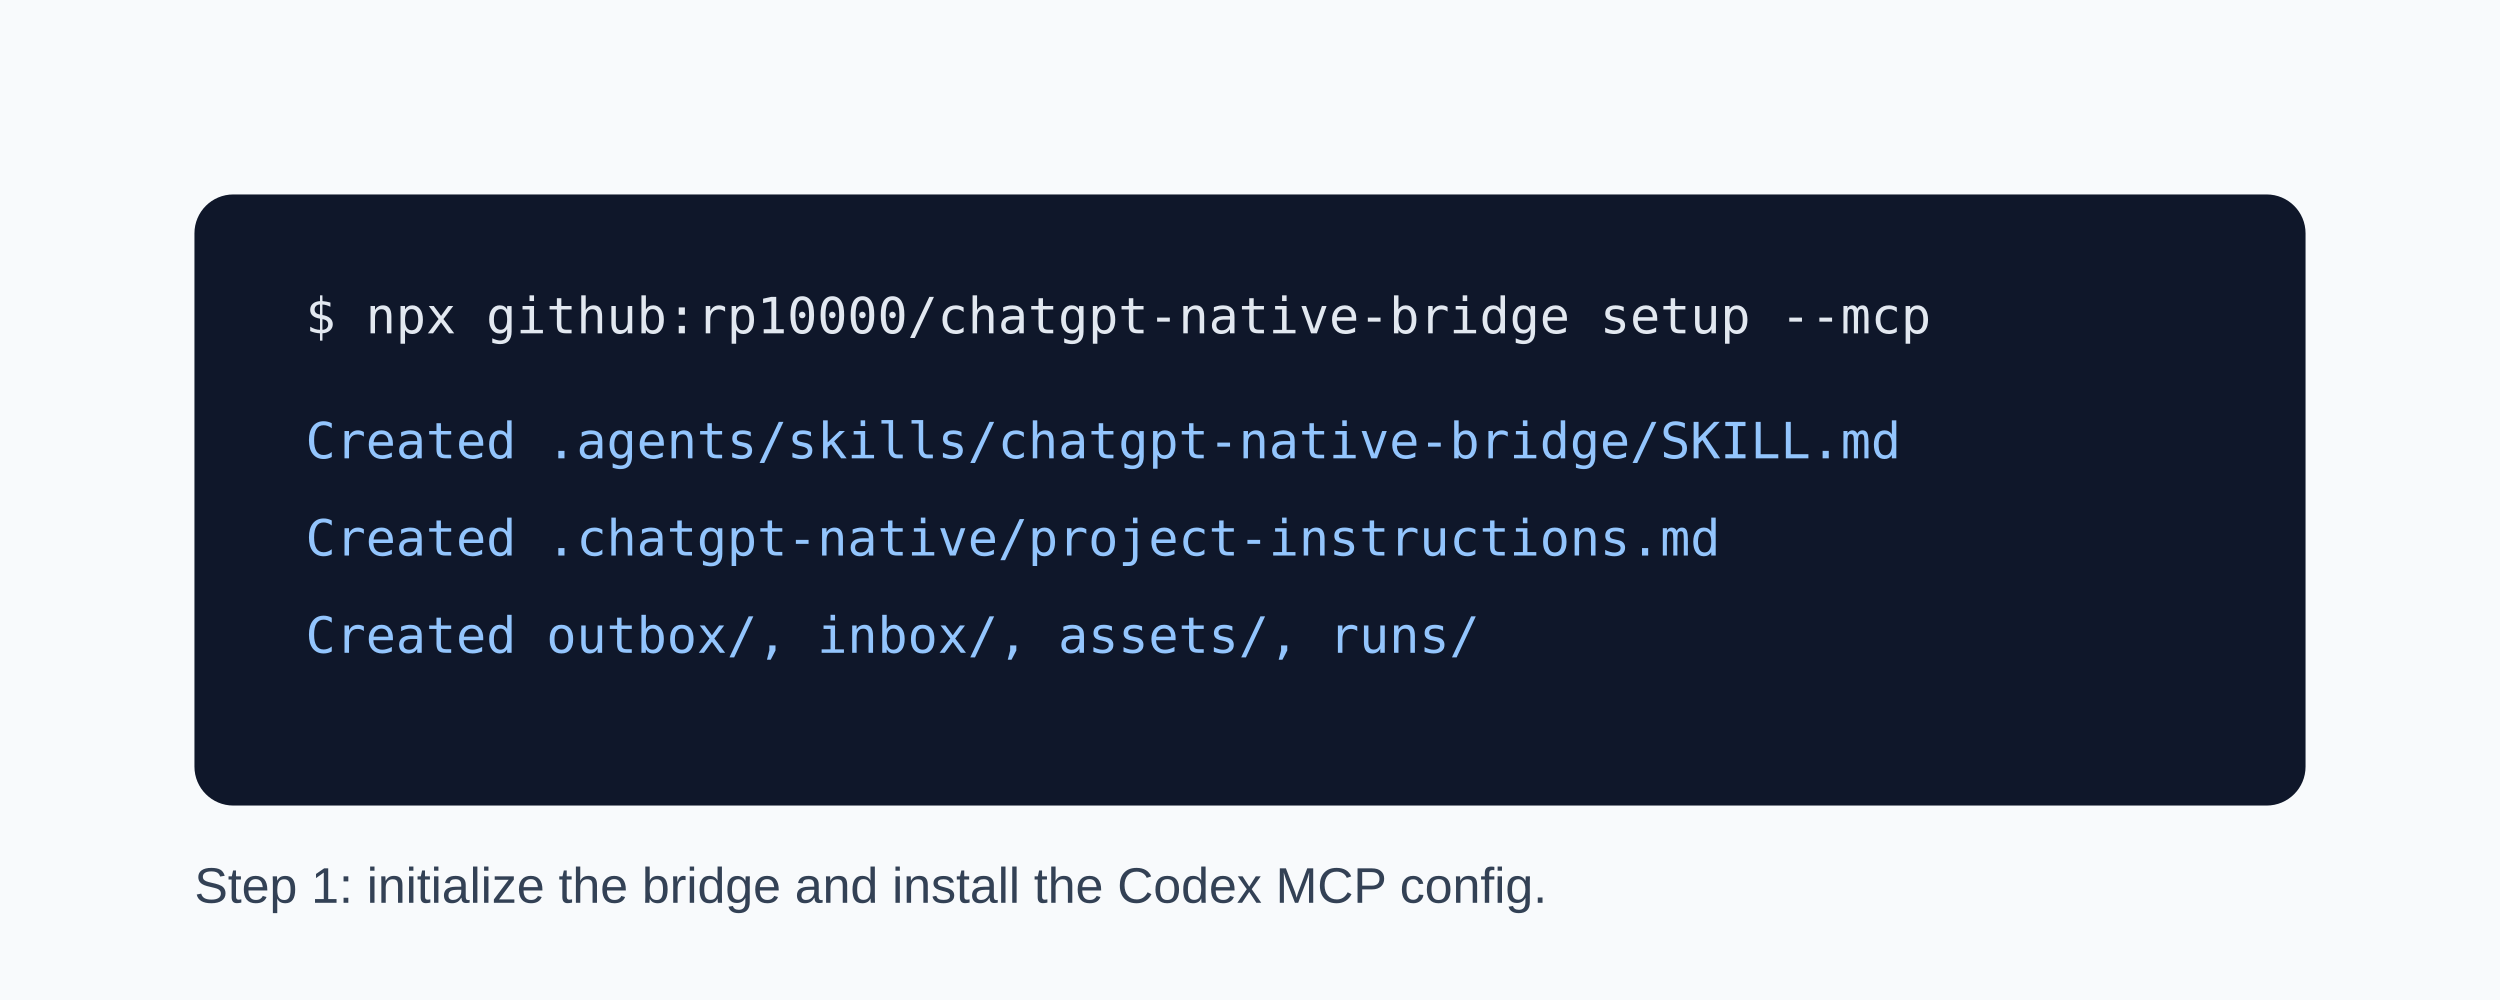
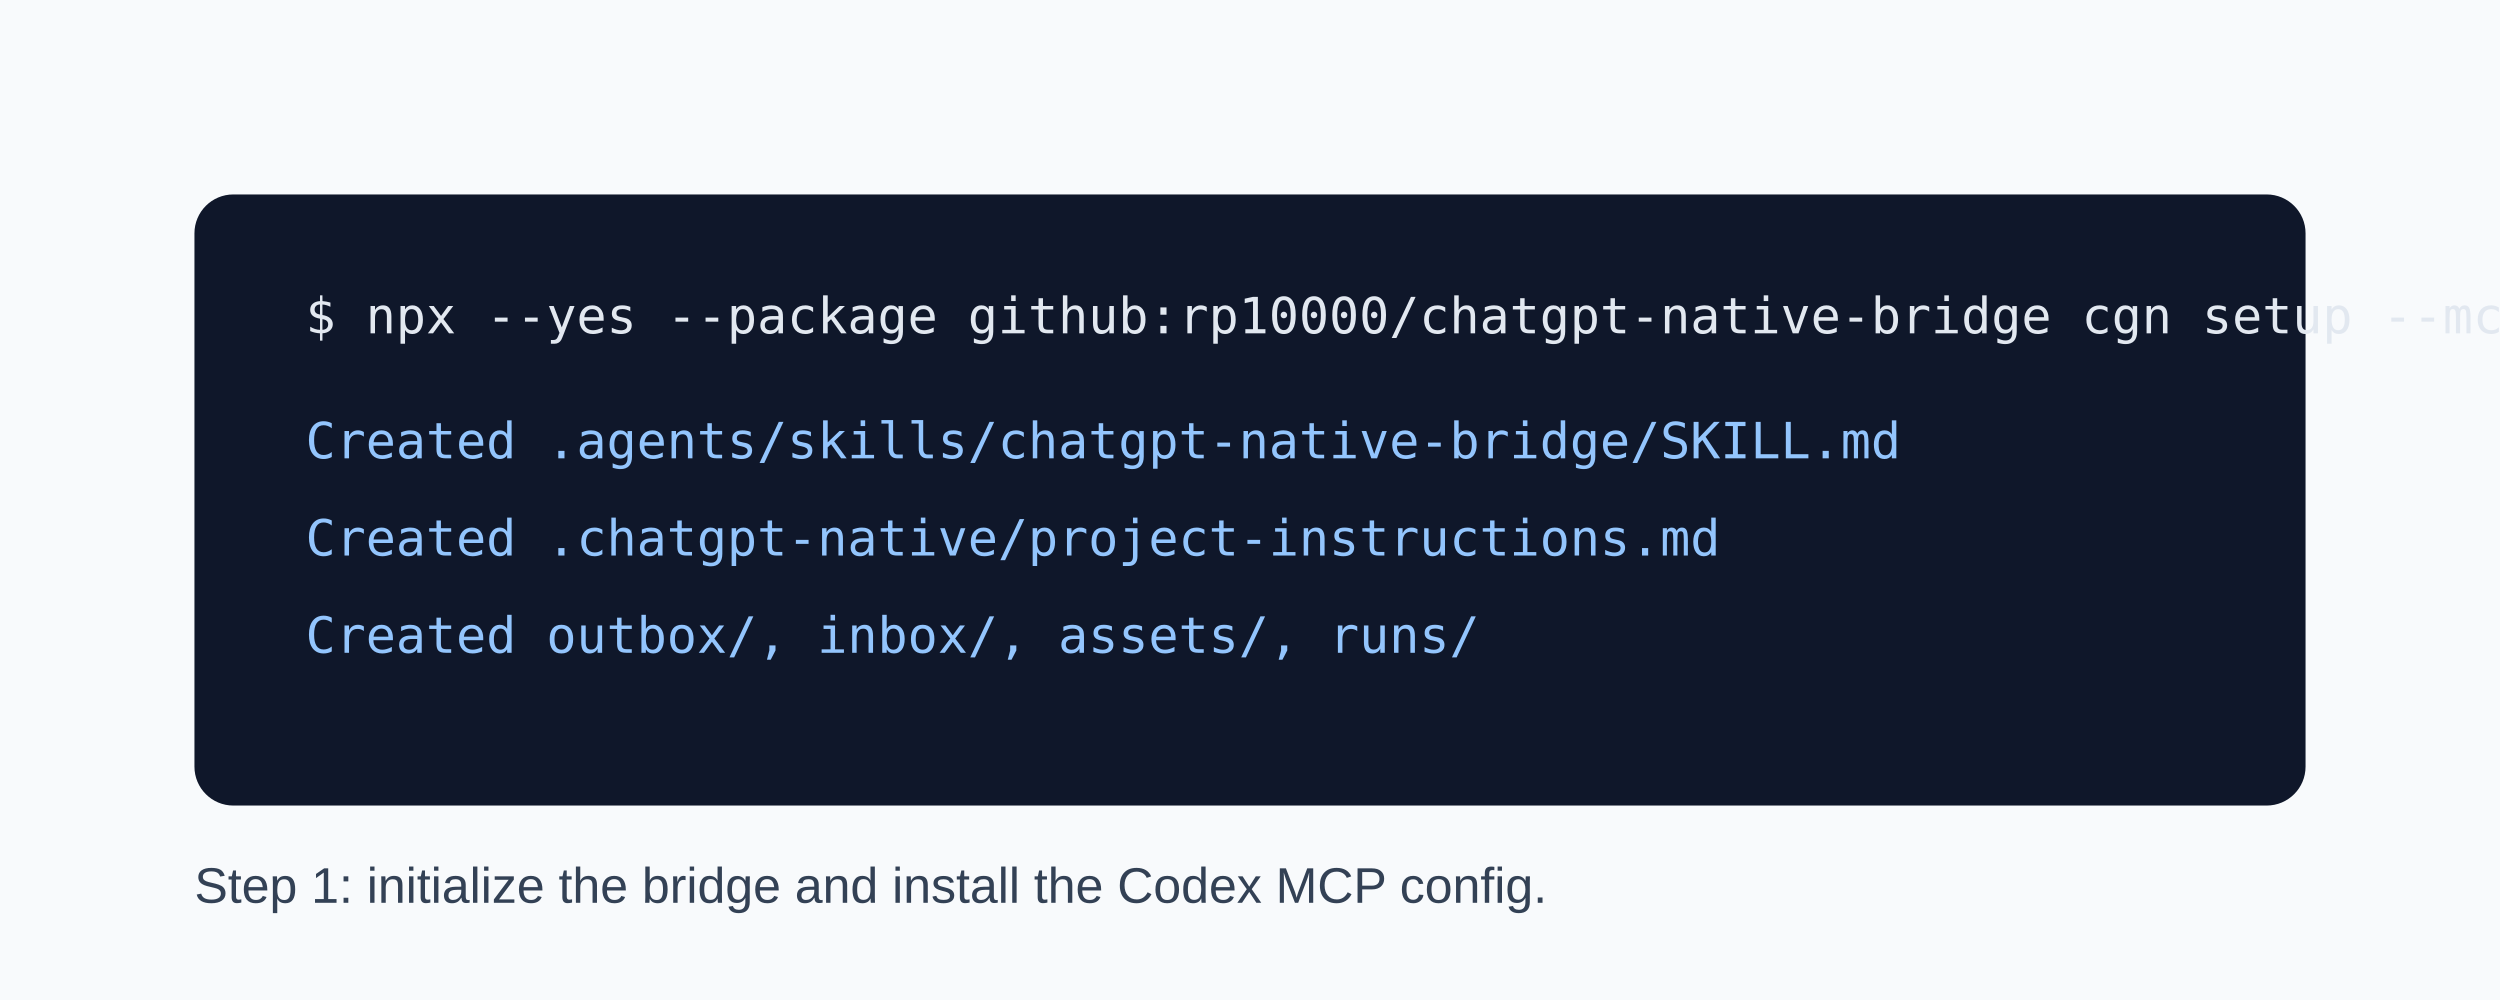
<svg xmlns="http://www.w3.org/2000/svg" width="900" height="360" viewBox="0 0 900 360" role="img" aria-labelledby="title">
  <rect width="900" height="360" fill="#f8fafc" />
  <rect x="70" y="70" width="760" height="220" rx="14" fill="#0f172a" />
-   <text x="110" y="120" fill="#e2e8f0" font-family="Consolas, monospace" font-size="18">$ npx github:rp10000/chatgpt-native-bridge setup --mcp</text>
+   <text x="110" y="120" fill="#e2e8f0" font-family="Consolas, monospace" font-size="18">$ npx --yes --package github:rp10000/chatgpt-native-bridge cgn setup --mcp</text>
  <text x="110" y="165" fill="#93c5fd" font-family="Consolas, monospace" font-size="18">Created .agents/skills/chatgpt-native-bridge/SKILL.md</text>
  <text x="110" y="200" fill="#93c5fd" font-family="Consolas, monospace" font-size="18">Created .chatgpt-native/project-instructions.md</text>
  <text x="110" y="235" fill="#93c5fd" font-family="Consolas, monospace" font-size="18">Created outbox/, inbox/, assets/, runs/</text>
  <text x="70" y="325" fill="#334155" font-family="Arial, sans-serif" font-size="18">Step 1: initialize the bridge and install the Codex MCP config.</text>
</svg>
